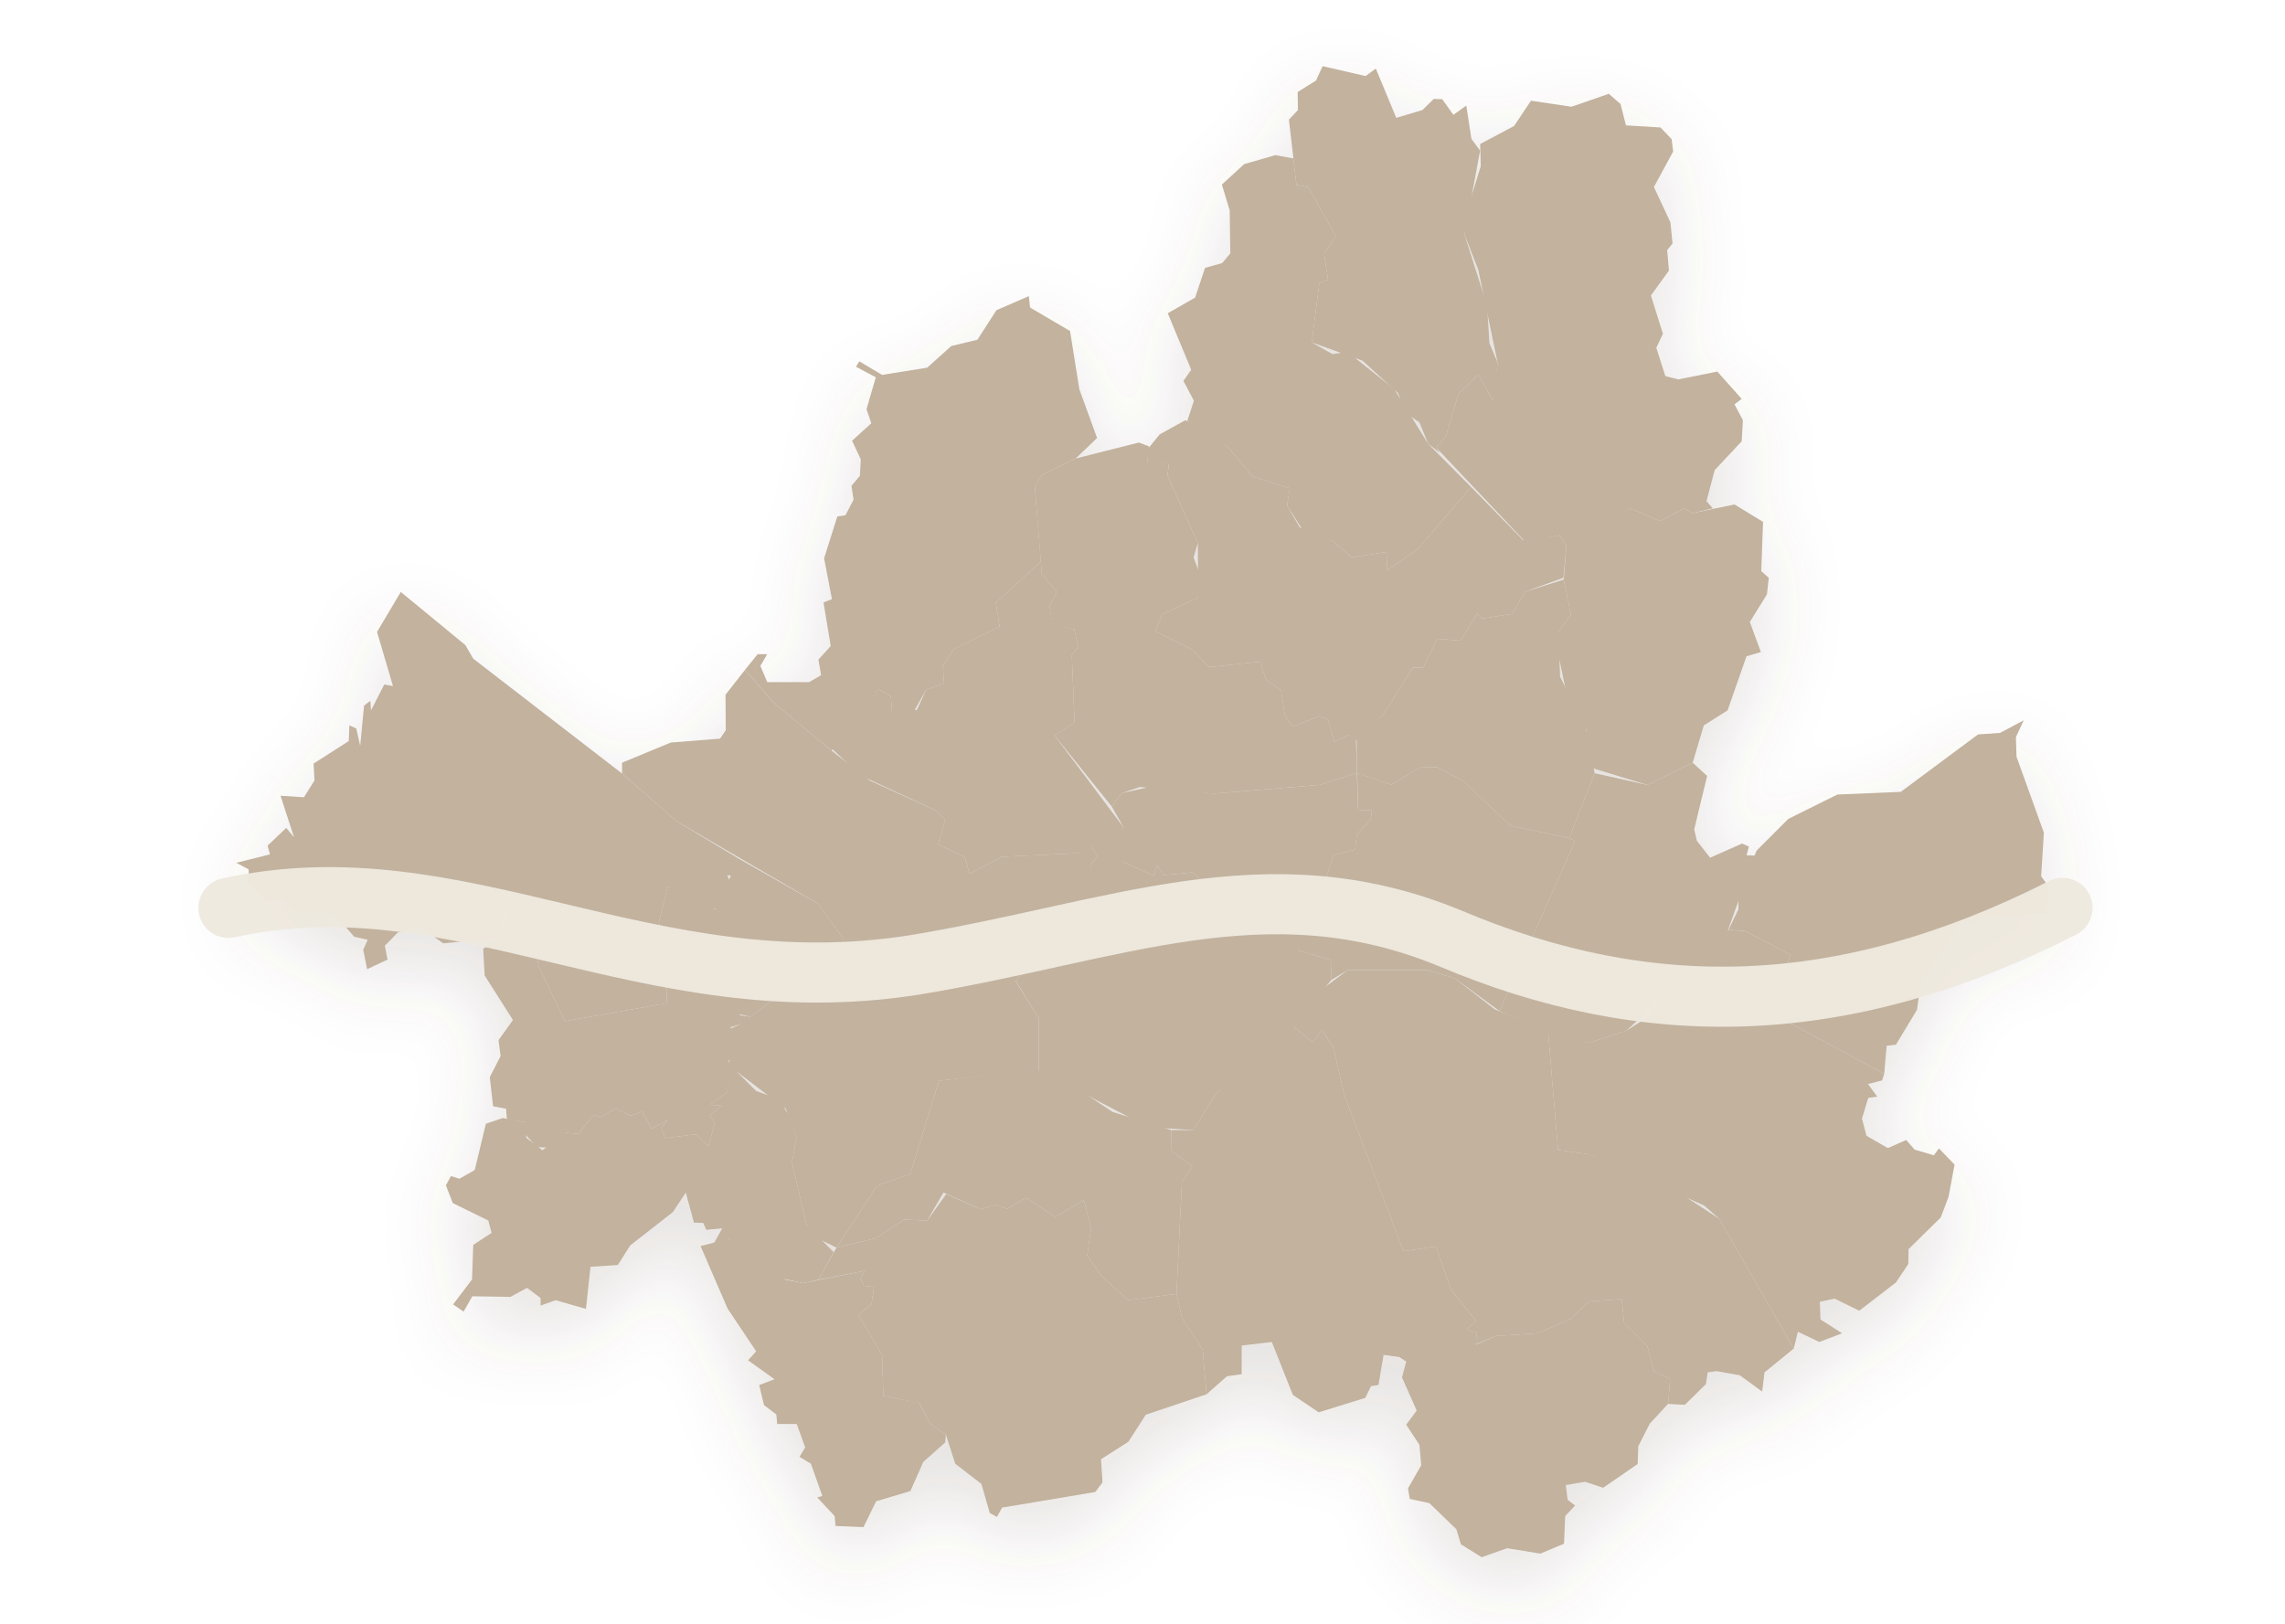
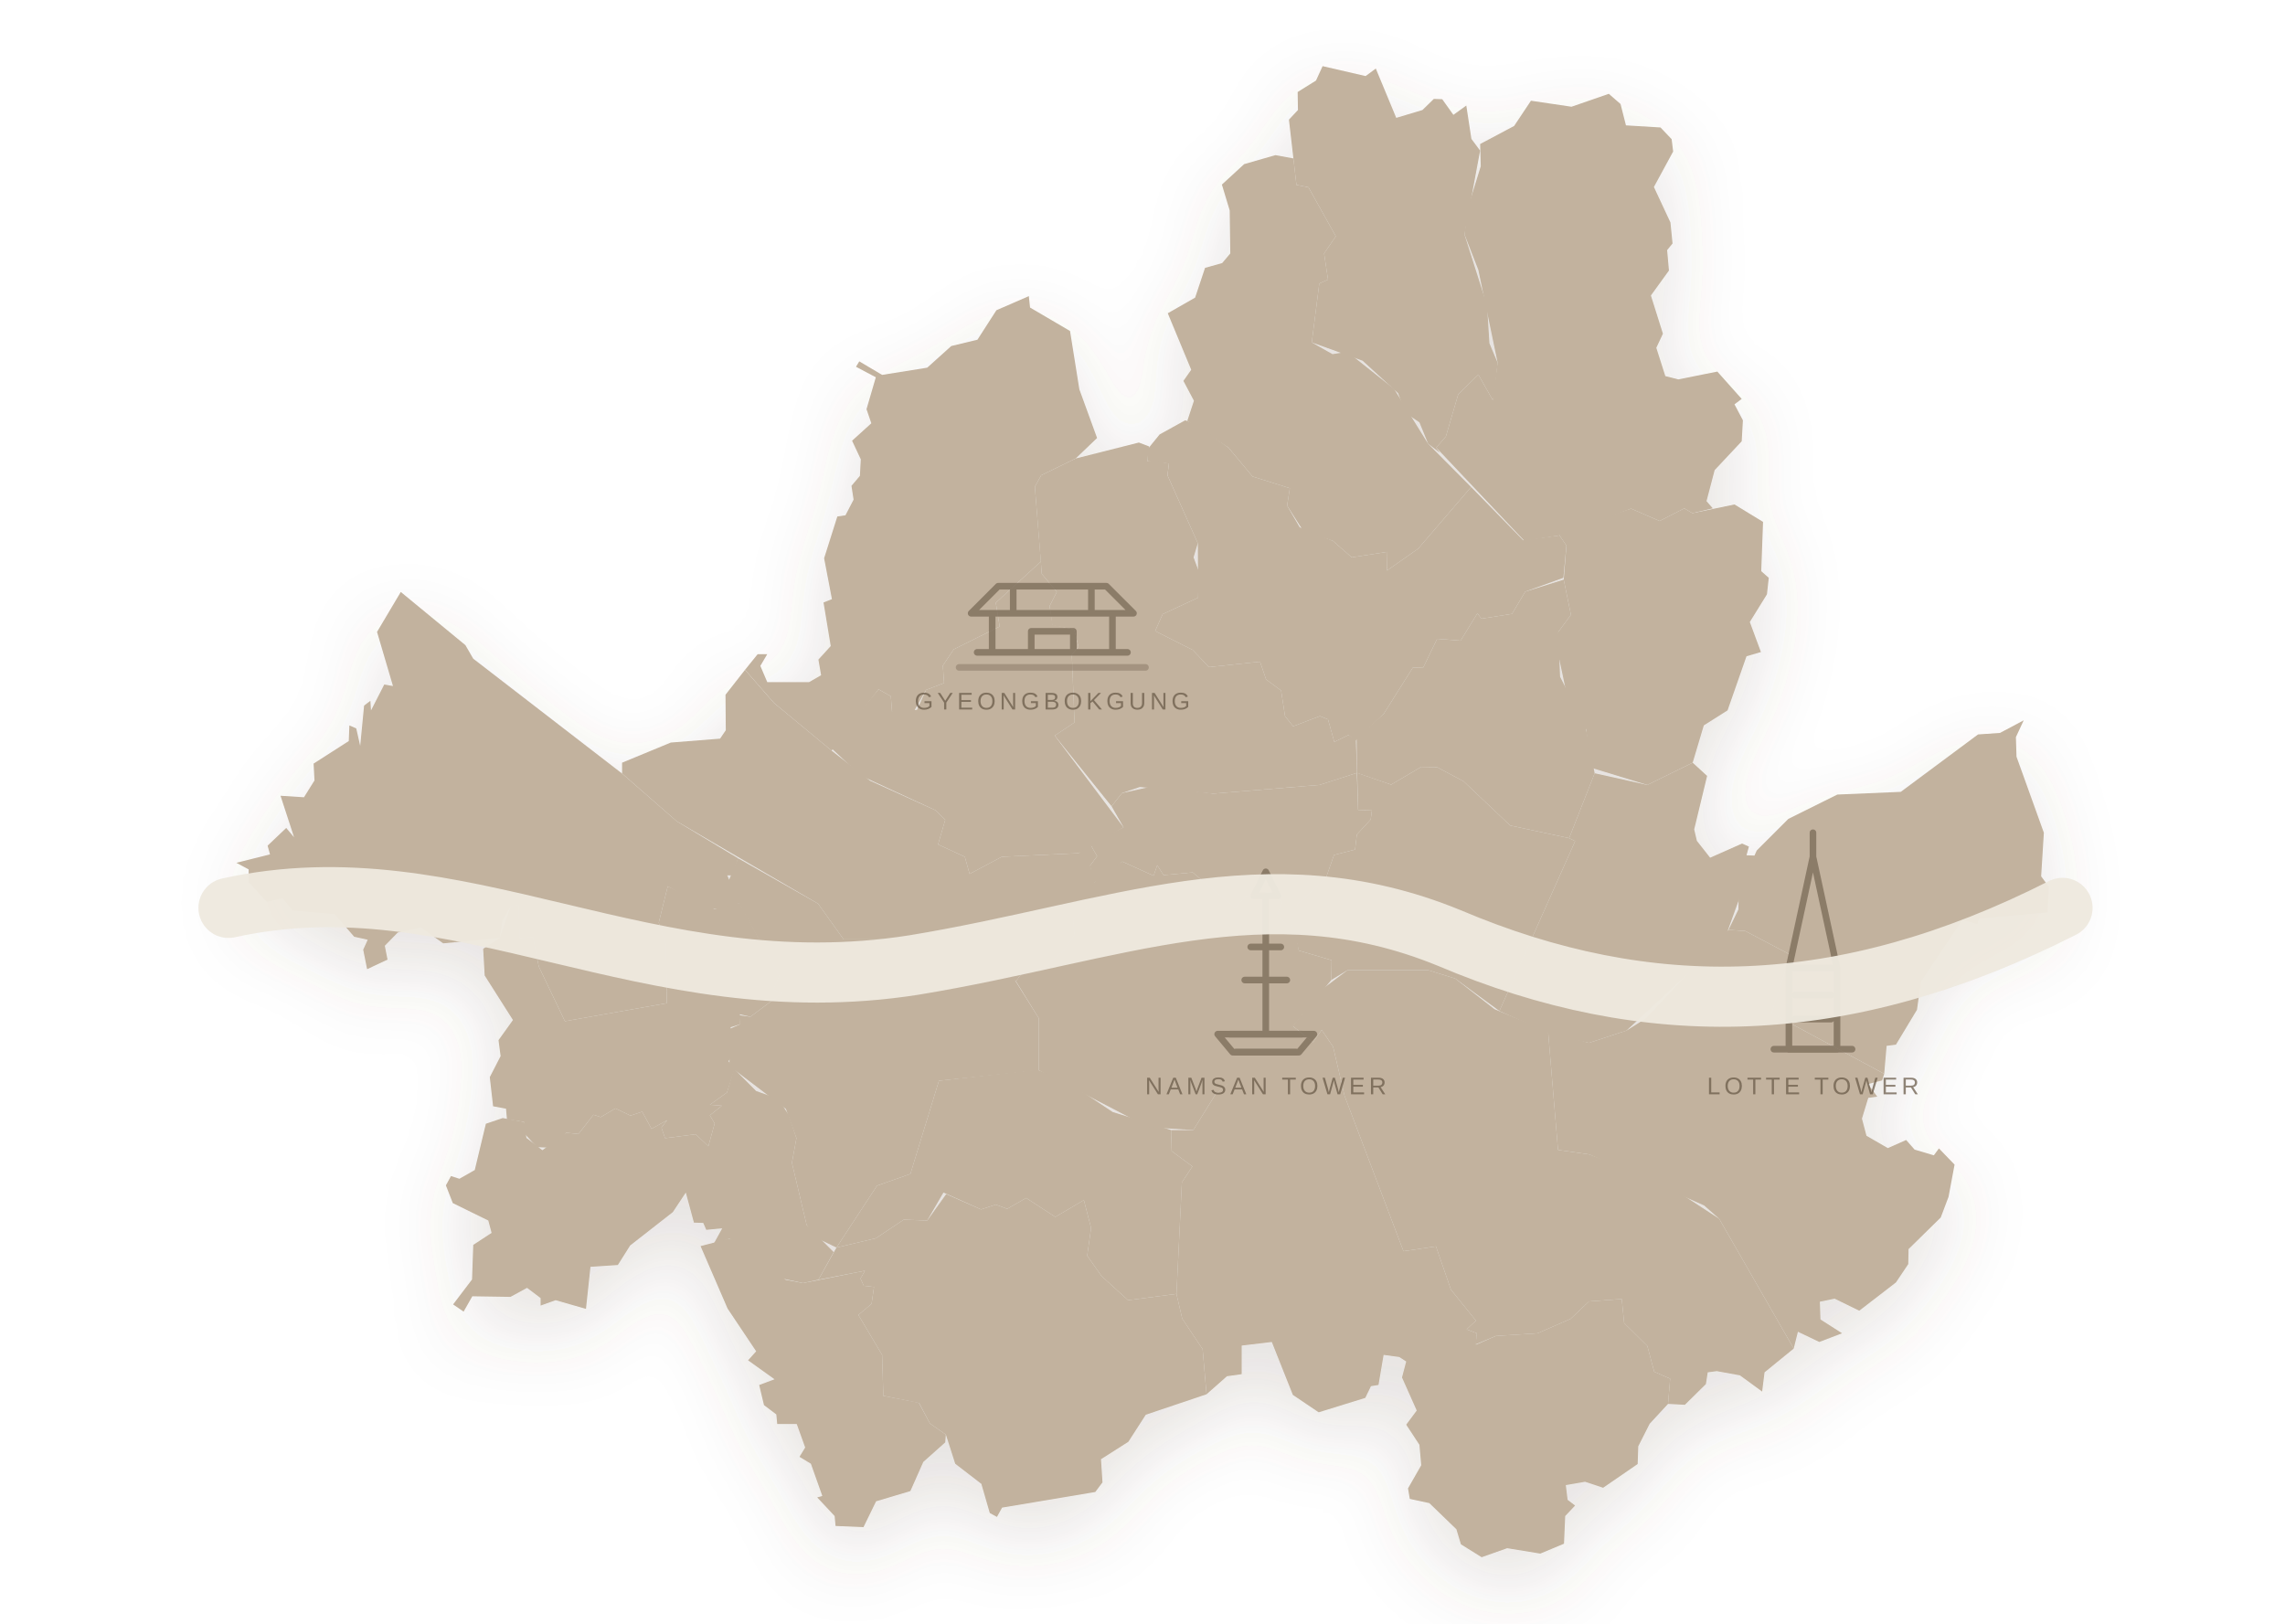
<svg xmlns="http://www.w3.org/2000/svg" viewBox="0 0 760 540" role="img" aria-labelledby="seoul-map-title seoul-map-desc">
  <defs>
    <linearGradient id="hanji" x1="0" y1="0" x2="1" y2="1">
      <stop offset="0" stop-color="#cbbca8" />
      <stop offset="1" stop-color="#ae9d87" />
    </linearGradient>
    <filter id="map-shadow" x="-10%" y="-10%" width="120%" height="125%">
      <feDropShadow dx="0" dy="10" stdDeviation="13" flood-color="#675643" flood-opacity=".16" />
    </filter>
  </defs>
  <g fill="#c2b29e" stroke="none" stroke-linejoin="round" filter="url(#map-shadow)">
    <path d="M492.3,50.1 L487.1,78.0 L494.6,101.6 L495.4,114.2 L498.1,120.6 L497.1,131.0 L496.5,133.1 L491.7,124.6 L485.0,131.2 L480.9,145.2 L477.7,148.9 L479.0,150.7 L475.0,147.6 L472.1,140.5 L467.5,137.4 L465.0,130.8 L453.2,120.0 L436.3,113.9 L438.8,94.3 L441.7,93.0 L440.4,84.3 L444.3,78.6 L435.2,62.3 L431.2,61.5 L428.7,39.8 L431.7,36.6 L431.6,30.6 L437.7,26.8 L439.9,22.0 L454.2,25.3 L457.6,22.8 L464.4,39.2 L473.1,36.6 L476.9,32.9 L479.7,33.0 L483.4,38.2 L487.7,35.1 L489.4,46.2Z" />
    <path d="M357.8,152.5 L346.3,158.1 L344.2,161.9 L346.2,186.8 L331.2,200.5 L332.5,208.4 L317.2,216.0 L313.6,221.4 L314.0,227.2 L308.0,229.5 L303.7,237.1 L296.7,236.8 L296.3,231.6 L292.2,229.3 L276.6,249.7 L257.4,233.8 L247.8,222.8 L252.0,217.6 L255.2,217.6 L252.9,221.5 L255.2,226.9 L269.1,226.9 L273.1,224.6 L272.2,219.4 L276.3,214.9 L273.9,200.4 L276.7,199.3 L274.1,185.7 L278.5,171.8 L281.2,171.4 L283.9,166.2 L283.2,161.6 L286.0,158.3 L286.3,152.8 L283.4,146.6 L289.8,140.8 L288.2,136.1 L291.3,125.5 L284.7,122.0 L285.8,120.2 L293.4,124.7 L308.4,122.3 L316.4,115.1 L325.1,113.0 L331.4,103.2 L342.2,98.5 L342.6,102.3 L355.9,110.1 L359.0,129.5 L364.9,145.7Z" />
    <path d="M520.1,192.8 L522.5,204.5 L518.3,210.2 L518.9,225.1 L527.4,241.9 L530.4,257.2 L521.9,278.8 L502.3,274.6 L486.8,259.9 L478.0,255.2 L472.7,255.1 L462.7,261.0 L451.3,257.1 L451.2,245.4 L460.2,237.5 L469.9,222.1 L473.4,222.0 L478.0,212.5 L485.8,213.1 L491.4,204.0 L492.7,205.8 L502.9,204.2 L507.3,196.8Z" />
    <path d="M355.2,360.0 L370.1,369.9 L389.5,375.9 L389.7,382.9 L396.6,388.0 L393.1,393.3 L391.3,430.4 L375.2,432.5 L366.4,424.5 L361.6,417.7 L362.9,408.5 L360.5,399.2 L351.0,404.8 L341.3,398.5 L335.0,402.1 L331.2,400.7 L326.3,402.3 L313.8,396.7 L308.4,406.0 L300.6,405.7 L291.3,411.9 L278.2,415.0 L291.7,394.4 L302.8,390.5 L312.3,359.5 L345.0,355.8Z" />
    <path d="M246.3,413.8 L261.3,425.7 L267.1,426.8 L287.7,422.7 L286.2,425.3 L287.3,427.7 L290.7,428.1 L289.9,433.7 L285.5,437.4 L293.4,450.7 L293.8,464.3 L305.6,466.6 L309.3,473.5 L314.6,477.2 L314.4,479.8 L307.1,486.3 L302.8,496.0 L291.4,499.4 L287.2,508.0 L277.9,507.6 L277.6,504.3 L271.8,498.1 L273.5,497.6 L269.7,486.9 L265.9,484.6 L267.8,481.5 L265.0,473.7 L258.5,473.7 L258.2,470.5 L254.1,467.4 L252.5,460.7 L257.6,458.8 L248.8,452.5 L251.5,449.5 L242.0,435.3 L233.0,414.5 L242.6,412.0Z" />
    <path d="M244.1,355.5 L251.5,362.9 L258.8,365.5 L262.3,370.8 L264.9,378.6 L263.4,386.8 L268.3,407.5 L277.3,416.5 L272.2,425.7 L267.1,426.8 L258.3,424.9 L242.6,412.0 L237.0,414.4 L240.2,408.6 L234.9,409.1 L233.9,406.8 L230.8,406.7 L228.1,396.7 L223.8,403.2 L209.6,414.3 L205.5,420.8 L196.4,421.4 L194.9,435.4 L184.8,432.5 L179.8,434.3 L179.8,431.8 L175.3,428.4 L169.8,431.4 L157.1,431.2 L154.2,436.3 L150.7,433.9 L157.0,425.6 L157.4,414.1 L163.5,410.1 L162.4,406.0 L150.6,400.2 L148.3,394.3 L150.0,391.2 L152.8,392.1 L157.9,389.2 L161.6,373.8 L167.2,371.9 L174.3,373.2 L175.1,378.5 L180.4,382.6 L188.3,376.8 L192.4,377.2 L197.4,370.8 L199.8,371.6 L204.7,368.7 L209.7,371.1 L213.6,369.8 L216.7,375.5 L221.9,372.6 L220.0,375.1 L221.2,378.6 L231.4,377.3 L235.6,381.3 L237.7,373.7 L236.1,371.0 L240.1,367.8 L236.1,367.5 L241.8,363.4Z" />
    <path d="M383.6,153.2 L388.8,154.2 L388.3,158.1 L398.4,180.7 L397.0,185.4 L398.7,190.0 L398.5,198.8 L386.7,204.3 L384.2,209.9 L396.7,216.2 L402.1,221.9 L419.1,220.1 L421.1,226.0 L426.1,229.7 L427.4,238.2 L430.1,241.6 L439.0,238.2 L441.7,239.3 L443.8,246.8 L448.5,244.5 L451.0,246.0 L451.3,257.1 L438.9,261.1 L403.5,264.0 L379.1,261.8 L373.2,263.8 L369.7,268.2 L350.8,244.7 L357.4,240.3 L356.5,217.8 L358.7,215.1 L357.3,209.4 L350.0,208.0 L349.1,201.6 L351.5,196.9 L346.5,190.9 L344.2,161.9 L346.3,158.1 L357.8,152.5 L378.8,147.2 L382.2,148.5 L381.6,153.4Z" />
    <path d="M430.2,52.7 L431.2,61.5 L435.2,62.3 L444.3,78.6 L440.4,84.3 L441.7,93.0 L438.8,94.3 L436.3,113.9 L443.2,117.8 L448.1,117.0 L463.7,129.4 L475.0,147.6 L489.3,162.0 L471.7,182.5 L461.3,189.8 L461.2,183.6 L449.6,185.4 L443.3,179.9 L433.4,176.5 L428.1,168.2 L429.0,162.4 L416.6,158.5 L408.6,148.9 L394.9,140.0 L397.1,133.3 L393.6,126.7 L396.2,123.0 L388.4,104.2 L397.5,99.0 L400.8,89.1 L406.5,87.5 L409.2,84.3 L409.0,70.0 L406.4,61.4 L413.8,54.6 L424.2,51.6Z" />
    <path d="M563.0,253.7 L547.9,261.1 L528.9,255.3 L527.6,242.7 L521.6,233.4 L517.7,214.9 L518.3,210.2 L522.5,204.5 L520.1,192.8 L521.0,181.5 L518.7,178.1 L520.5,176.3 L542.5,169.2 L552.0,173.3 L560.2,169.1 L562.9,170.7 L576.9,167.8 L586.4,173.6 L585.8,190.0 L588.3,192.2 L587.7,197.7 L582.0,206.9 L585.7,216.9 L580.9,218.3 L574.6,236.3 L566.7,241.3Z" />
    <path d="M475.0,322.7 L484.0,325.5 L497.1,335.7 L514.9,343.1 L518.2,382.5 L528.6,384.0 L553.7,393.6 L571.8,405.4 L596.6,448.6 L586.9,456.5 L586.1,462.9 L578.7,457.5 L571.0,456.1 L568.0,456.5 L567.4,460.4 L560.4,467.3 L554.8,467.0 L555.5,458.6 L550.2,456.3 L547.9,447.7 L540.2,440.1 L539.4,432.1 L528.5,432.9 L522.4,438.7 L511.4,443.5 L497.5,444.4 L490.8,447.2 L491.2,443.5 L487.8,442.2 L490.9,439.3 L482.6,429.0 L477.6,414.6 L466.8,416.2 L447.2,364.5 L443.4,348.2 L439.6,342.6 L436.7,346.7 L430.0,341.3 L439.3,329.4 L448.2,322.7Z" />
    <path d="M206.9,257.3 L225.1,273.2 L245.5,285.5 L243.7,291.2 L241.9,291.2 L246.0,300.4 L241.9,302.2 L235.2,302.4 L222.1,294.8 L219.1,306.9 L221.5,314.2 L221.8,333.7 L187.9,339.7 L179.2,321.5 L177.3,311.7 L172.8,312.1 L172.5,301.0 L169.9,301.4 L167.1,306.2 L166.2,312.0 L147.4,313.8 L140.0,308.5 L132.3,310.2 L128.0,314.6 L128.9,319.2 L122.1,322.4 L120.8,315.9 L122.3,312.6 L117.8,311.6 L111.3,304.1 L97.3,302.9 L94.0,298.8 L88.8,300.0 L82.7,293.4 L82.7,289.2 L78.6,287.0 L89.8,284.2 L89.0,281.3 L95.2,275.4 L97.8,278.5 L93.3,264.7 L101.1,265.2 L104.6,259.6 L104.3,254.0 L116.0,246.5 L116.2,241.3 L118.5,242.3 L119.8,248.1 L121.1,234.7 L123.2,233.1 L123.4,236.3 L127.8,227.7 L130.7,228.2 L125.4,210.2 L133.3,196.9 L154.8,214.6 L157.4,219.1Z" />
    <path d="M451.3,257.1 L451.7,269.4 L456.3,269.6 L455.9,272.6 L451.3,277.6 L450.7,282.6 L443.7,284.4 L441.1,291.8 L431.6,300.8 L430.6,307.6 L428.2,308.1 L424.9,303.9 L426.5,300.2 L423.9,296.5 L414.3,298.1 L410.8,302.0 L396.7,290.2 L387.0,291.1 L384.9,287.8 L383.7,291.3 L373.3,286.6 L363.4,294.1 L362.6,287.9 L364.9,284.8 L362.5,280.6 L373.7,275.2 L369.7,268.2 L373.2,263.8 L383.6,261.5 L403.5,264.0 L438.9,261.1Z" />
    <path d="M626.7,357.2 L589.2,337.0 L595.5,317.6 L580.5,309.7 L574.9,309.3 L578.2,302.5 L578.3,296.2 L584.3,282.9 L594.8,272.4 L611.1,264.3 L632.2,263.4 L657.9,244.3 L665.2,243.8 L673.1,239.6 L670.5,245.2 L670.7,251.7 L679.8,277.0 L678.9,291.5 L681.4,294.9 L681.0,303.5 L658.2,305.6 L657.7,307.4 L652.7,306.0 L638.9,326.6 L637.6,335.9 L630.6,347.5 L627.5,347.9Z" />
    <path d="M583.7,284.6 L573.6,312.5 L541.0,342.8 L528.5,346.9 L516.6,344.4 L498.7,336.3 L523.9,279.8 L521.9,278.8 L530.4,257.2 L547.9,261.1 L563.0,253.7 L567.8,258.1 L563.5,275.9 L564.4,279.7 L568.8,285.3 L579.4,280.6 L581.7,281.6 L580.9,284.5Z" />
    <path d="M276.6,249.7 L289.4,259.7 L311.1,269.5 L314.4,272.7 L312.0,280.9 L320.9,285.0 L322.5,290.7 L333.2,285.0 L358.8,283.8 L362.5,280.6 L364.9,284.8 L362.6,287.9 L365.4,299.2 L356.9,305.7 L357.4,310.9 L353.9,316.1 L347.0,322.1 L340.5,322.9 L337.9,326.4 L317.0,312.5 L280.6,312.5 L272.1,300.6 L225.1,273.2 L206.9,257.3 L206.9,253.7 L223.1,247.0 L239.5,245.7 L241.4,242.9 L241.3,231.1 L247.8,222.8 L257.4,233.8Z" />
    <path d="M314.7,397.2 L326.3,402.3 L331.2,400.7 L335.0,402.1 L341.3,398.5 L351.0,404.8 L360.5,399.2 L362.9,408.5 L361.6,417.7 L366.4,424.5 L375.2,432.5 L391.3,430.4 L393.2,438.6 L400.0,448.8 L401.3,463.8 L381.1,470.6 L375.3,479.6 L366.2,485.4 L366.7,493.1 L364.3,496.3 L333.3,501.5 L331.6,504.6 L329.2,503.3 L326.4,493.6 L317.7,486.9 L314.6,477.2 L309.3,473.5 L305.7,466.7 L293.8,464.3 L293.4,450.7 L285.5,437.4 L289.9,433.7 L290.7,428.1 L287.3,427.7 L286.2,425.3 L287.7,422.7 L272.2,425.7 L278.2,415.0 L291.3,411.9 L300.6,405.7 L308.4,406.0Z" />
    <path d="M466.8,416.2 L477.6,414.6 L482.6,429.0 L490.9,439.3 L487.8,442.2 L491.2,443.5 L490.9,447.3 L497.5,444.4 L511.4,443.5 L522.4,438.7 L528.5,432.9 L539.4,432.1 L540.2,440.1 L547.9,447.7 L550.2,456.3 L555.5,458.6 L554.8,467.0 L548.7,473.6 L544.9,481.1 L544.7,487.0 L533.2,494.9 L527.2,492.9 L520.8,494.0 L521.4,498.9 L523.9,500.8 L520.6,504.3 L520.2,513.5 L512.3,516.8 L501.3,515.0 L492.8,518.0 L485.9,513.7 L484.4,508.7 L475.4,500.0 L468.9,498.6 L468.3,495.1 L472.7,487.4 L472.1,480.6 L467.7,473.9 L471.2,469.2 L466.3,458.2 L467.7,452.9 L465.4,451.4 L460.2,450.7 L458.5,460.7 L456.0,461.1 L454.1,465.0 L438.6,469.8 L430.0,464.0 L423.0,446.4 L413.0,447.6 L413.0,457.1 L408.1,457.8 L401.3,463.8 L400.0,448.8 L393.2,438.6 L391.3,430.4 L393.1,393.3 L396.6,388.0 L389.7,382.9 L389.5,375.9 L396.9,375.9 L404.3,364.0 L430.0,341.3 L436.7,346.7 L439.6,342.6 L443.4,348.2 L447.2,364.5Z" />
    <path d="M397.4,141.0 L408.6,148.9 L416.6,158.5 L429.0,162.4 L428.1,168.2 L432.3,175.4 L443.3,179.9 L449.6,185.4 L461.2,183.6 L461.3,189.8 L471.7,182.5 L489.3,162.0 L506.6,179.7 L518.7,178.1 L521.0,181.5 L520.0,192.2 L507.3,196.8 L502.9,204.2 L492.7,205.8 L491.4,204.0 L485.8,213.1 L478.0,212.5 L473.4,222.0 L469.9,222.1 L460.2,237.5 L450.8,246.4 L448.5,244.5 L443.8,246.8 L441.7,239.3 L439.0,238.2 L430.1,241.6 L427.4,238.2 L426.1,229.7 L421.1,226.0 L419.1,220.1 L402.1,221.9 L396.7,216.2 L384.2,209.9 L386.7,204.3 L398.5,198.8 L398.4,180.7 L388.3,158.1 L388.8,154.2 L381.6,153.4 L381.8,149.3 L385.7,144.5 L394.2,139.8Z" />
    <path d="M569.7,169.1 L562.9,170.7 L560.2,169.1 L552.0,173.3 L542.5,169.2 L518.7,178.1 L507.0,179.9 L477.7,148.9 L480.9,145.2 L485.0,131.2 L491.7,124.6 L496.5,133.1 L498.1,120.6 L491.7,89.8 L487.1,78.0 L488.1,69.5 L492.5,55.3 L492.3,47.9 L503.6,41.9 L509.2,33.5 L522.7,35.5 L535.1,31.2 L539.0,34.6 L540.8,41.7 L552.3,42.4 L556.0,46.3 L556.5,50.4 L550.1,62.2 L555.6,74.0 L556.3,81.0 L554.5,83.2 L555.1,90.0 L549.1,98.3 L553.1,111.0 L550.9,115.7 L553.9,125.1 L558.2,126.2 L571.2,123.6 L579.3,132.7 L576.9,134.5 L579.7,139.8 L579.3,146.8 L570.3,156.4 L567.6,166.7Z" />
    <path d="M626.7,357.2 L626.0,359.4 L621.3,360.6 L624.4,364.8 L621.4,365.2 L619.3,372.1 L620.8,377.8 L627.9,381.9 L634.0,379.2 L636.8,382.4 L643.2,384.3 L644.9,382.0 L650.1,387.4 L648.1,398.1 L645.5,405.0 L634.8,415.5 L634.7,420.5 L630.6,426.6 L618.4,436.0 L610.2,432.0 L605.3,433.0 L605.5,438.9 L612.7,443.5 L605.1,446.4 L598.0,443.0 L596.6,448.6 L571.8,405.4 L566.8,401.0 L528.6,384.0 L518.2,382.5 L514.9,343.1 L528.5,346.9 L541.0,342.8 L547.5,338.7 L574.9,309.3 L580.5,309.7 L595.5,317.6 L589.2,337.0Z" />
    <path d="M521.9,278.8 L523.9,279.8 L498.7,336.3 L484.0,325.5 L475.0,322.7 L448.2,322.7 L442.8,326.0 L442.9,319.4 L432.0,316.2 L429.4,305.9 L431.6,300.8 L441.1,291.8 L443.7,284.4 L450.7,282.6 L451.3,277.6 L455.9,272.6 L456.3,269.6 L451.7,269.4 L451.4,257.1 L462.7,261.0 L472.7,255.1 L478.0,255.2 L486.8,259.9 L502.3,274.6Z" />
    <path d="M350.1,207.8 L357.3,209.4 L358.7,215.1 L356.5,217.8 L357.4,240.3 L350.8,244.7 L373.7,275.2 L358.8,283.8 L333.2,285.0 L322.5,290.7 L320.9,285.0 L312.0,280.9 L314.4,272.7 L311.1,269.5 L286.3,258.0 L276.3,248.7 L292.2,229.3 L296.3,231.6 L296.7,236.8 L305.0,236.1 L308.0,229.5 L314.0,227.2 L313.6,221.4 L317.2,216.0 L332.5,208.4 L331.2,200.5 L346.2,186.8 L346.5,190.9 L351.5,196.9 L349.1,201.6Z" />
    <path d="M237.6,302.4 L246.0,300.4 L259.2,324.6 L257.2,329.2 L260.2,330.3 L249.6,338.2 L246.1,337.4 L246.2,340.7 L243.0,341.7 L244.0,350.4 L242.3,353.0 L244.3,355.7 L241.8,363.4 L236.1,367.5 L240.1,367.8 L236.1,371.0 L237.7,373.7 L235.6,381.3 L231.4,377.3 L221.2,378.6 L220.0,375.1 L221.9,372.6 L216.7,375.5 L213.6,369.8 L209.7,371.1 L204.7,368.7 L199.8,371.6 L197.4,370.8 L192.4,377.2 L188.3,376.8 L183.6,381.8 L178.6,381.6 L173.8,376.4 L174.3,373.2 L168.6,372.3 L168.3,368.8 L164.0,368.0 L162.9,358.3 L166.5,351.3 L165.8,346.0 L170.6,339.3 L161.2,324.5 L160.7,315.6 L166.2,312.0 L169.9,301.4 L172.5,301.0 L172.8,312.1 L177.3,311.7 L179.2,321.5 L187.9,339.7 L221.8,333.7 L221.5,314.2 L219.1,306.9 L222.1,294.8Z" />
    <path d="M245.5,285.5 L272.1,300.6 L280.6,312.5 L317.0,312.5 L322.8,315.2 L337.3,325.6 L345.5,338.7 L345.5,356.0 L312.3,359.5 L302.8,390.5 L291.7,394.4 L278.2,415.0 L271.0,411.5 L268.3,407.5 L263.4,386.8 L264.9,378.6 L261.4,368.9 L242.6,354.6 L242.8,342.2 L246.2,340.7 L245.8,337.7 L249.6,338.2 L260.2,330.3 L257.2,329.2 L259.2,324.6 L242.0,293.8Z" />
    <path d="M384.9,287.8 L387.0,291.1 L396.7,290.2 L410.8,302.0 L414.3,298.1 L423.9,296.5 L426.5,300.2 L424.9,303.9 L428.2,308.1 L430.6,307.6 L432.0,316.2 L442.9,319.4 L442.8,326.0 L427.0,345.1 L404.3,364.0 L396.9,375.9 L382.0,375.0 L345.5,356.0 L345.5,338.7 L337.9,326.4 L340.5,322.9 L347.0,322.1 L353.9,316.1 L357.4,310.9 L356.9,305.7 L365.4,299.2 L363.4,294.1 L368.3,289.4 L373.3,286.6 L383.7,291.3Z" />
  </g>
+   <g id="seoul-landmarks" fill="none" stroke="#766653" stroke-width="2.2" stroke-linecap="round" stroke-linejoin="round" opacity=".72">
+     <g transform="translate(350 202)">
+       <path d="M-25 15h50M-20 15V2h40v13M-27 2h54L18-7h-36zM-13 2v-9h26v9M-7 15V8h14v7" />
+       <path d="M-31 20h62" opacity=".55" />
+       <text x="0" y="34" fill="#665745" stroke="none" font-family="Arial, sans-serif" font-size="8" letter-spacing="1.3" text-anchor="middle">GYEONGBOKGUNG</text>
+     </g>
+     <g transform="translate(421 330)">
+       <path d="M0-32V14M-12 14h24M-7-4h14M-5-15h10M0-40l-4 8h8zM-10 20h20" />
+       <path d="M-16 14h32l-5 6h-22z" />
+       <text x="0" y="34" fill="#665745" stroke="none" font-family="Arial, sans-serif" font-size="8" letter-spacing="1.3" text-anchor="middle">NAMSAN TOWER</text>
+     </g>
+     <g transform="translate(603 329)">
+       <path d="M0-44L-8-7v27h16V-7zM-8-7h16M-6 2h12M-6 10h12M0-52v8" />
+       <path d="M-13 20h26" />
+       <text x="0" y="35" fill="#665745" stroke="none" font-family="Arial, sans-serif" font-size="8" letter-spacing="1.3" text-anchor="middle">LOTTE TOWER</text>
+     </g>
+   </g>
  <path d="M76 302 C153 285 215 335 304 321 C371 310 421 287 482 312 C548 340 613 339 686 302" fill="none" stroke="#eee9df" stroke-width="20" stroke-linecap="round" opacity=".96" />
</svg>
